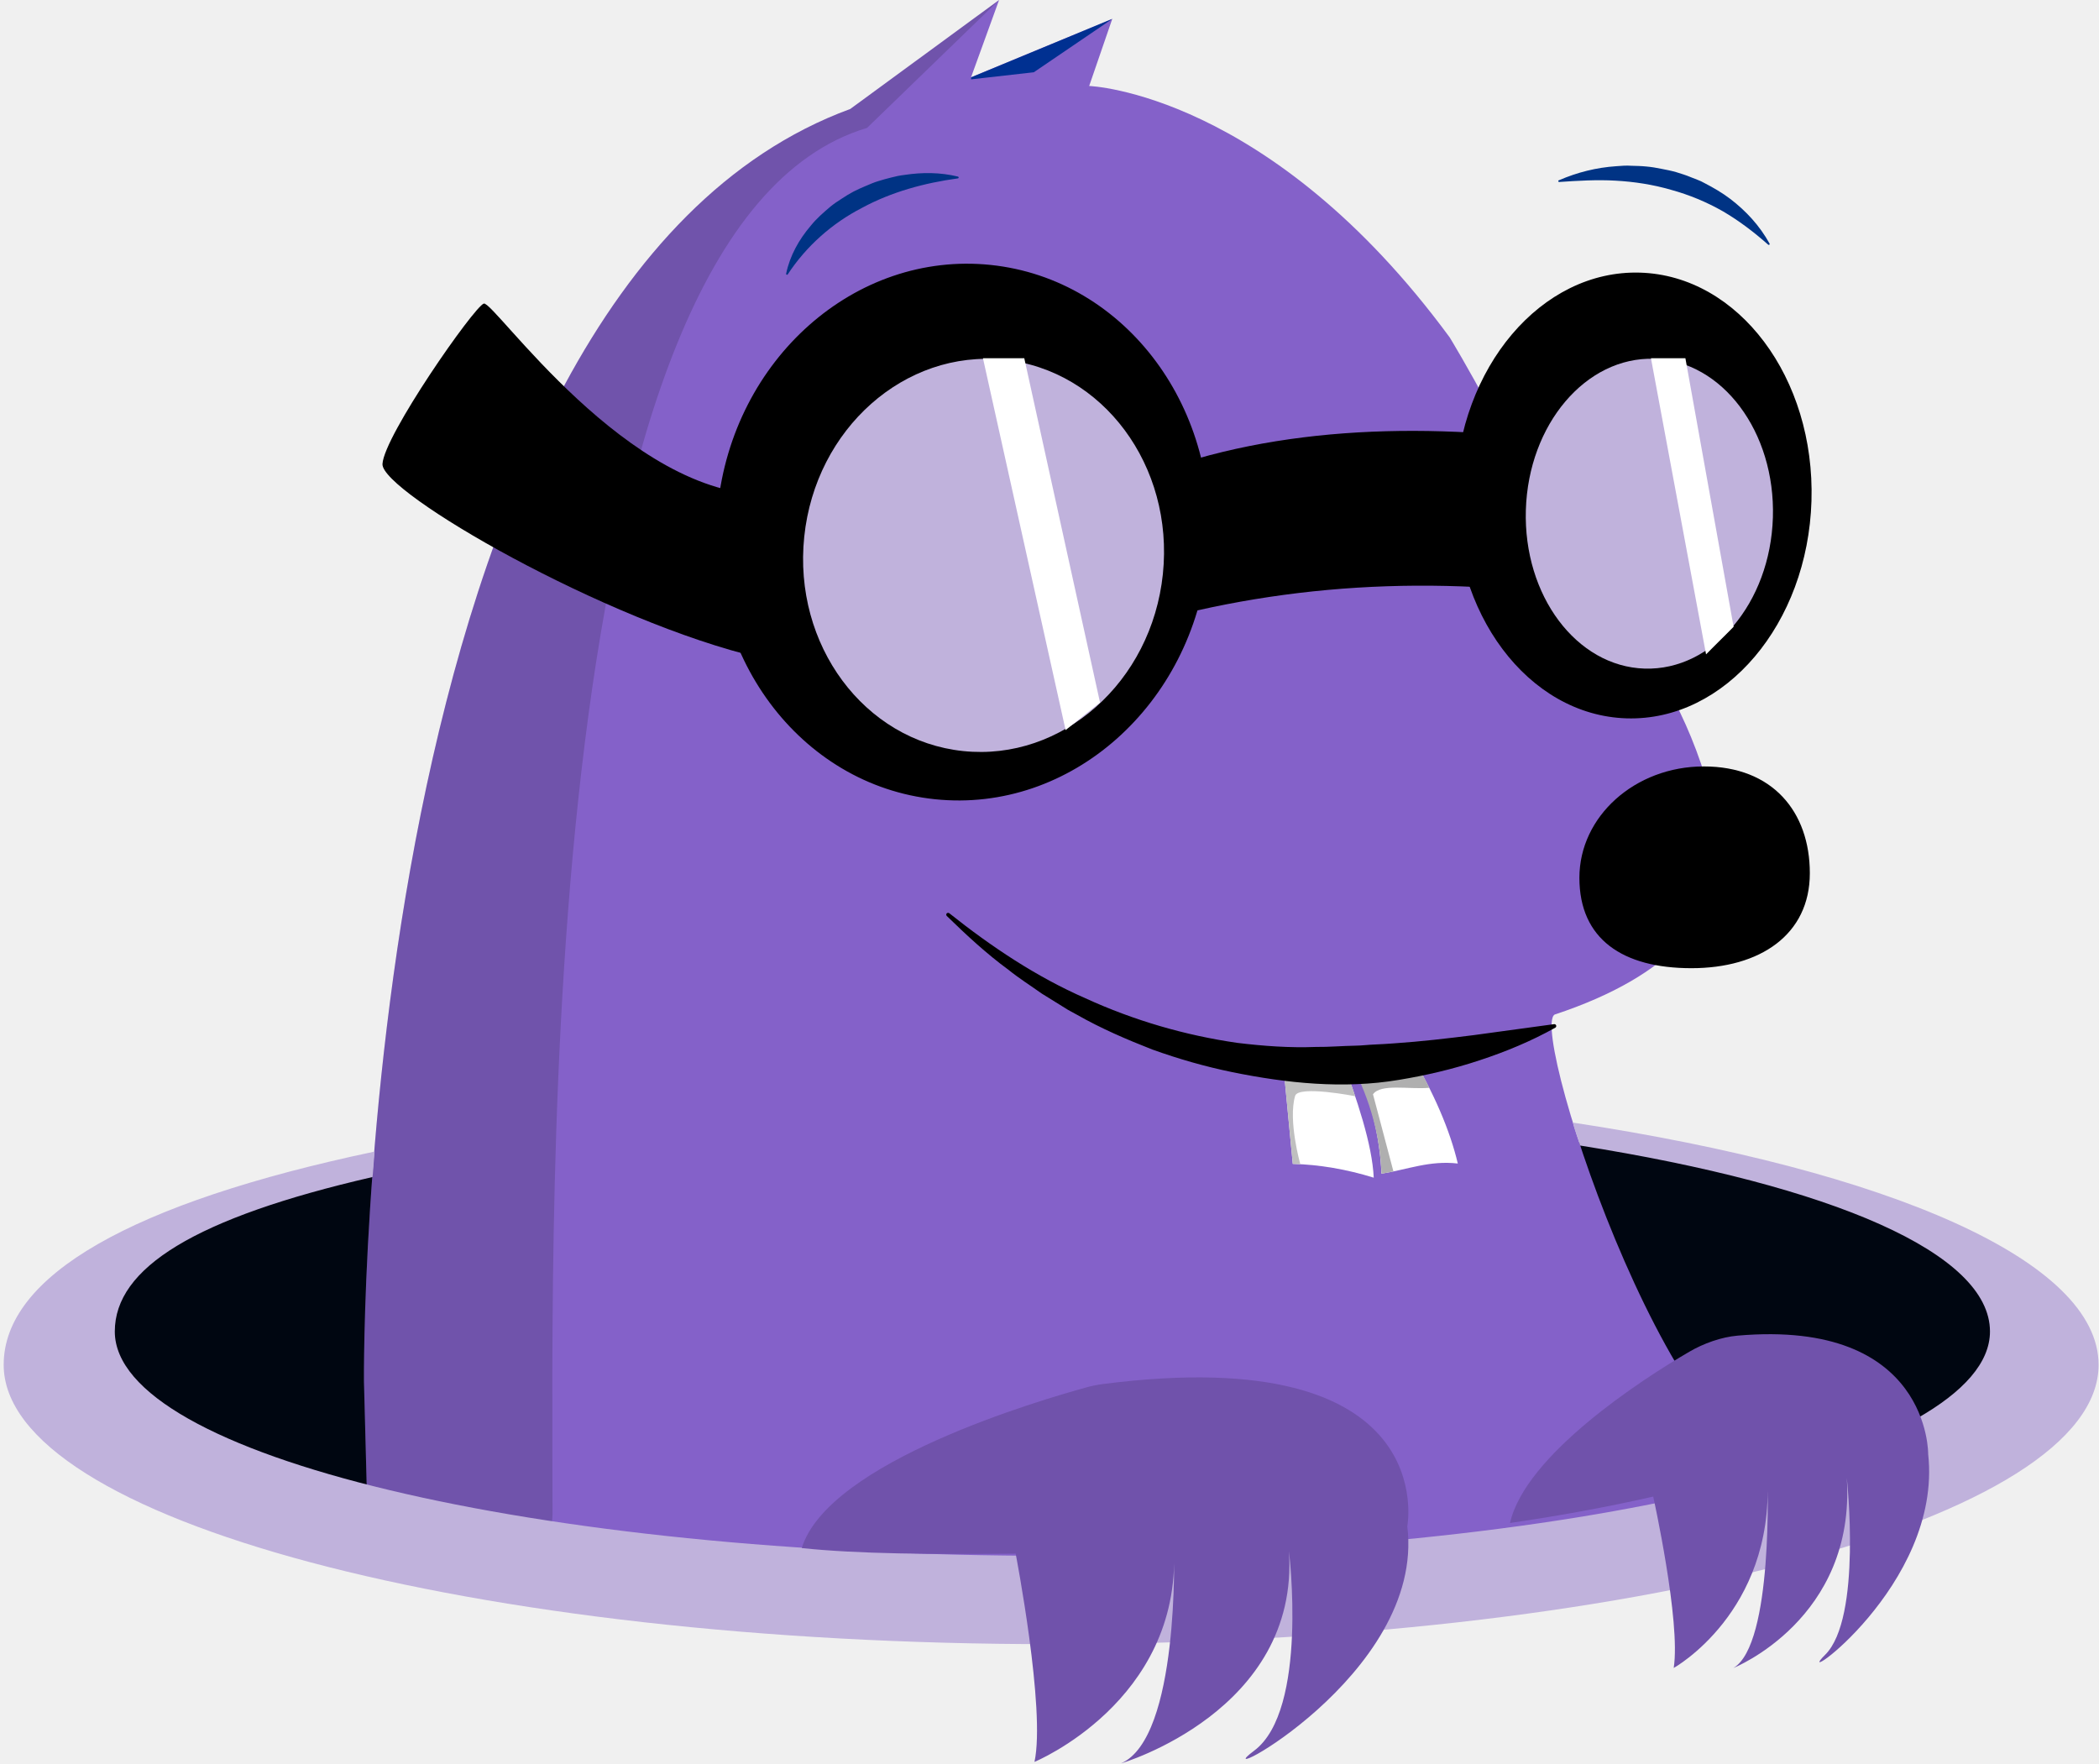
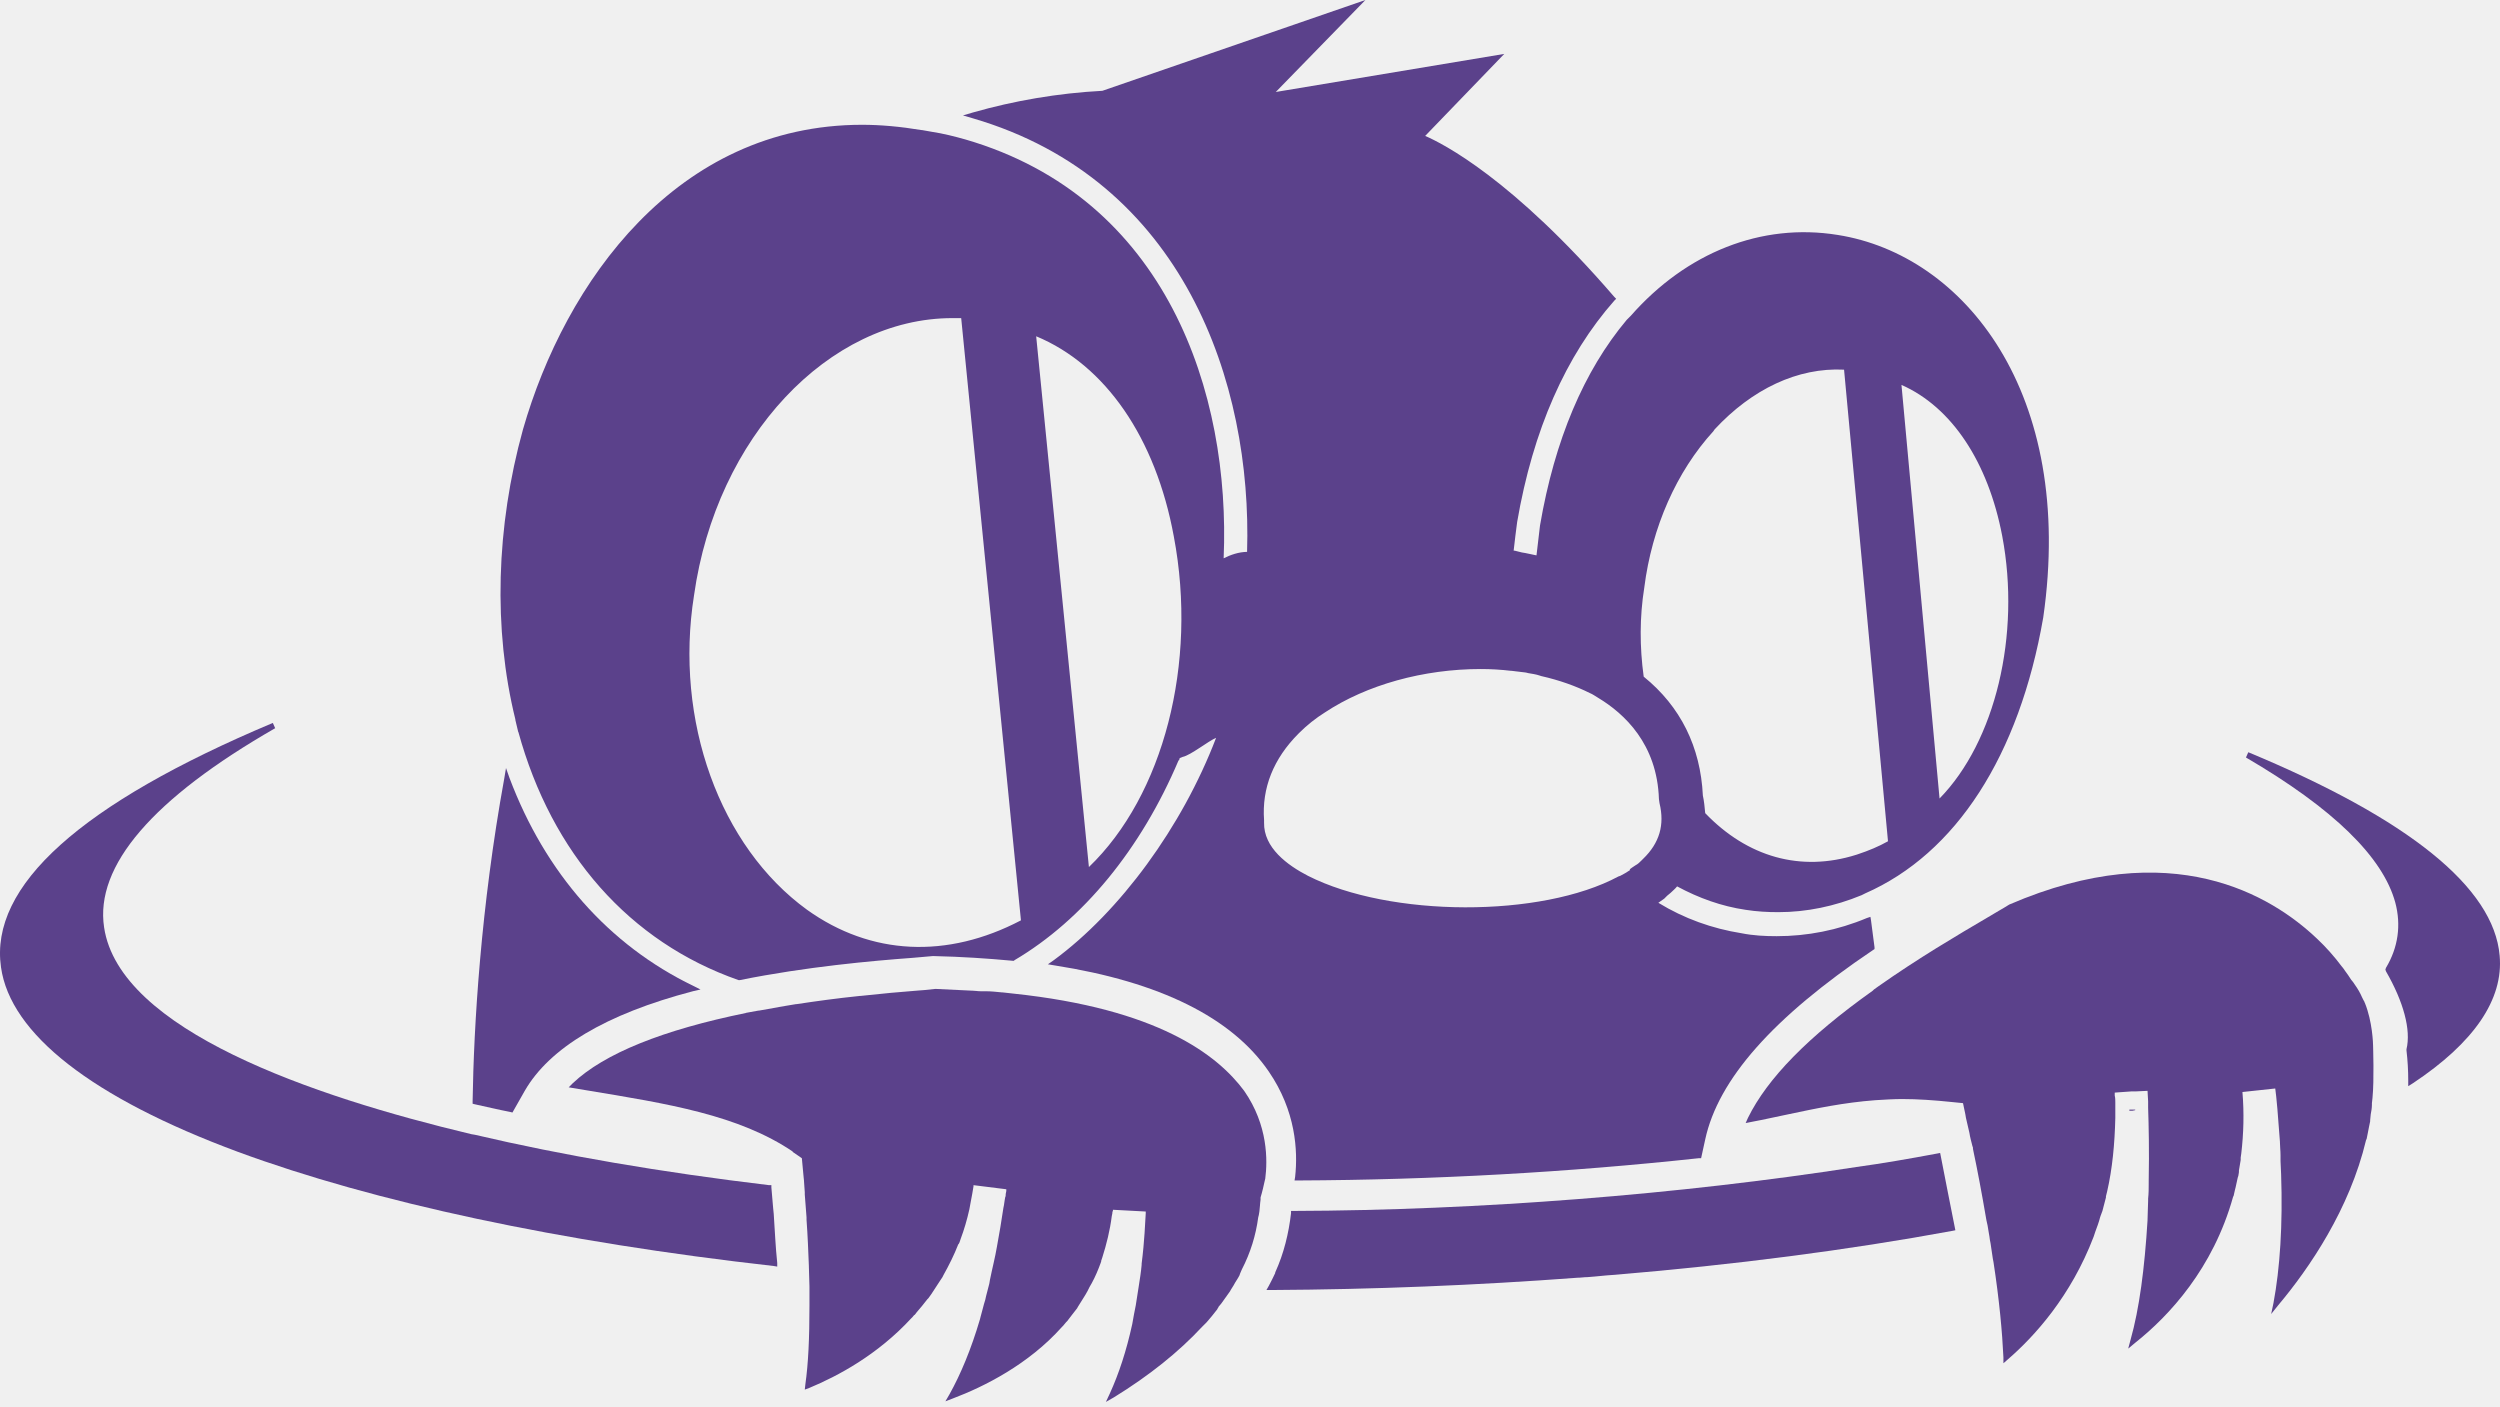
- <svg xmlns="http://www.w3.org/2000/svg" width="513" height="431" viewBox="0 0 513 431" fill="none">
-   <path d="M257.839 379.936C387.35 379.936 492.339 355.391 492.339 325.114C492.339 294.836 387.35 270.291 257.839 270.291C128.328 270.291 23.339 294.836 23.339 325.114C23.339 355.391 128.328 379.936 257.839 379.936Z" fill="#000611" />
-   <path d="M88.954 337.621C88.954 337.621 86.395 71.204 207.808 26.636L244.176 0L237.328 18.887L271.84 4.614L266.199 21.014C266.199 21.014 310.262 22.545 354.326 82.486C354.326 82.486 372.762 112.708 378.926 133.722C378.926 133.722 405.598 153.294 416.843 190.076C416.843 190.076 438.866 228.499 379.953 247.962C373.393 251.909 411.815 367.807 440.722 358.814C445.336 368.546 191.228 427.586 89.693 365.915" fill="#8461C9" />
-   <path d="M88.954 337.621C88.954 337.621 86.395 71.204 207.808 26.636L244.176 0L211.899 31.268C130.405 55.579 135.036 295.36 135.036 369.97C135.036 385.991 107.931 377.701 89.693 365.915" fill="black" fill-opacity="0.15" />
-   <path d="M442.326 213.414C442.326 228.445 430.161 236.627 413.383 236.627C396.605 236.627 386.008 229.544 386.008 214.532C386.008 199.52 399.614 187.319 416.393 187.319C433.189 187.301 442.326 198.384 442.326 213.414Z" fill="black" />
-   <path d="M384.422 274.364C384.801 276.202 385.72 278.221 386.171 279.969C448.039 289.791 486.354 306.317 486.354 325.42C486.354 355.697 383.756 380.242 257.206 380.242C130.657 380.242 28.059 355.697 28.059 325.42C28.059 309.885 47.649 297.648 91.063 287.664C91.207 285.79 91.387 283.411 91.55 281.447C32.168 293.954 0.9 311.814 0.9 333.566C0.9 371.268 115.519 401.833 256.9 401.833C398.281 401.833 512.9 371.268 512.9 333.566C512.9 308.119 461.808 286.114 384.422 274.364Z" fill="#C0B2DC" />
-   <path d="M185.84 160.79C147.904 151.96 93.154 120.259 93.478 113.411C93.803 106.563 115.826 75.006 118.24 74.195C120.655 73.384 153.563 121.683 188.039 120.872L185.84 160.79Z" fill="black" />
-   <path d="M394.497 109.752C357.192 103.408 319.256 103.03 286.168 114.077L282.239 151.761C319.166 141.759 357.769 140.461 398.066 147.85L394.497 109.752Z" fill="black" />
-   <path d="M294.661 136.218C298.382 100.462 274.828 68.71 242.051 65.299C209.274 61.888 179.686 88.11 175.965 123.867C172.244 159.623 195.799 191.375 228.576 194.786C261.353 198.197 290.941 171.975 294.661 136.218Z" fill="black" stroke="black" stroke-width="1.105" stroke-miterlimit="10" />
-   <path d="M284.209 140.3C286.957 113.889 269.564 90.436 245.36 87.917C221.156 85.399 199.307 104.768 196.558 131.179C193.81 157.591 211.203 181.044 235.407 183.563C259.611 186.081 281.46 166.712 284.209 140.3Z" fill="#C0B2DC" />
-   <path d="M442.3 122.397C443.198 92.552 424.628 67.777 400.822 67.06C377.016 66.343 356.989 89.956 356.09 119.801C355.191 149.645 373.761 174.42 397.568 175.137C421.374 175.854 441.401 152.241 442.3 122.397Z" fill="black" stroke="black" stroke-width="0.856" stroke-miterlimit="10" />
-   <path d="M433.299 126.455C433.929 105.544 420.923 88.185 404.25 87.683C387.577 87.181 373.55 103.726 372.921 124.637C372.291 145.548 385.297 162.907 401.97 163.409C418.643 163.911 432.67 147.366 433.299 126.455Z" fill="#C0B2DC" />
-   <path d="M250.336 87.55L240.237 87.55L260.435 178.437L268.85 171.705L250.336 87.55Z" fill="white" />
-   <path d="M403.498 87.55H411.914L423.695 153.191L416.963 159.923" fill="white" />
-   <path d="M356.288 284.367C349.385 283.574 344.087 285.826 337.617 286.854C337.311 278.059 334.896 267.552 330.102 258.451L344.195 256.631C350.521 267.066 354.432 276.473 356.288 284.367Z" fill="white" />
-   <path d="M335.744 287.825C329.094 285.771 322.498 284.635 315.956 284.455L313.289 256.647L327.472 257.458C331.743 268.866 335.366 279.715 335.744 287.825Z" fill="white" />
-   <path d="M315.956 284.455L313.289 256.647L327.472 257.458C328.139 259.08 331.257 267.875 331.203 267.911C331.203 267.911 317.308 265.19 316.533 267.839C314.767 273.804 317.795 284.527 317.795 284.527C317.795 284.527 316.785 284.473 315.956 284.455Z" fill="#BFBFBF" />
-   <path d="M337.637 286.854C337.331 278.06 335.042 269.085 330.266 259.966L345.549 258.885C347.116 261.48 349.333 265.859 349.333 265.859C344.431 266.31 337.475 264.76 335.564 267.445L340.557 286.296C340.538 286.314 338.502 286.728 337.637 286.854Z" fill="#AFAFAF" />
-   <path d="M192.147 66.825C193.066 62.463 195.282 58.517 198.166 55.147C199.572 53.398 201.266 51.939 202.96 50.497C203.825 49.794 204.744 49.163 205.699 48.569C206.636 47.956 207.573 47.361 208.565 46.839C209.556 46.334 210.565 45.865 211.592 45.451C212.62 45.018 213.611 44.568 214.674 44.261C215.719 43.937 216.782 43.631 217.846 43.378C218.909 43.09 219.972 42.874 221.072 42.748C225.379 42.099 229.758 42.099 234.065 43.144L234.137 43.162C234.245 43.198 234.318 43.306 234.3 43.432C234.282 43.523 234.21 43.577 234.12 43.595C225.956 44.712 217.882 46.893 210.673 50.803C203.392 54.552 197.049 60.157 192.525 67.059C192.453 67.167 192.327 67.185 192.219 67.113C192.147 67.059 192.111 66.969 192.129 66.879L192.147 66.825Z" fill="#003384" />
-   <path d="M381.034 44.045C385.503 42.117 390.153 40.946 395.019 40.621C396.226 40.531 397.452 40.423 398.677 40.513C399.903 40.549 401.128 40.567 402.354 40.693C403.579 40.801 404.804 40.999 406.012 41.252C407.219 41.486 408.445 41.72 409.634 42.063C410.824 42.441 412.013 42.784 413.149 43.27C414.284 43.757 415.492 44.099 416.555 44.73C418.753 45.865 420.898 47.109 422.844 48.587C426.755 51.56 430.089 55.201 432.45 59.472L432.486 59.526C432.54 59.634 432.504 59.76 432.396 59.832C432.306 59.886 432.216 59.868 432.144 59.796C428.701 56.751 425.043 53.957 421.06 51.632C417.077 49.362 412.806 47.596 408.391 46.388C403.994 45.108 399.434 44.406 394.856 44.153C390.261 43.883 385.665 44.171 381.07 44.478C380.944 44.478 380.853 44.388 380.835 44.279C380.835 44.189 380.89 44.099 380.962 44.063L381.034 44.045Z" fill="#003384" />
-   <path d="M404.049 365.771C404.049 365.771 410.825 396.354 409.059 407.654C409.059 407.654 433.478 394.101 431.964 361.193C431.964 361.193 433.478 401.887 423.656 407.654C423.656 407.654 453.609 395.723 451.356 361.193C451.356 361.193 455.141 395.435 446.076 404.428C437.011 413.403 474.784 387.649 471.252 355.39C471.252 355.39 471.721 322.338 424.702 326.429C420.683 326.772 416.339 328.34 412.861 330.376C401.111 337.224 372.817 355.607 369.05 372.223C380.783 370.511 392.352 368.42 404.049 365.771Z" fill="#7052AB" />
-   <path d="M237.346 18.905L271.858 4.614L252.665 17.662L237.346 19.392" fill="#003091" />
-   <path d="M248.232 379.72C248.232 379.72 255.603 417.89 252.827 430.613C252.827 430.613 288.475 415.907 286.925 378.656C286.925 378.656 288.331 424.72 273.985 430.974C273.985 430.974 317.634 418.214 315.021 379.125C315.021 379.125 319.833 417.944 306.515 427.874C293.214 437.804 348.433 409.618 343.946 373.052C343.946 373.052 352.632 327.564 269.498 338.269C268.164 338.45 266.812 338.72 265.515 339.08C254.504 342.126 202.511 357.174 195.951 378.35C209.485 379.792 228.228 379.918 248.232 379.72Z" fill="#7052AB" />
-   <path d="M232.013 223.2C242.339 231.418 253.333 238.753 265.281 243.979C277.121 249.404 289.665 253.044 302.406 254.882C308.786 255.657 315.22 256.126 321.617 255.873C324.825 255.909 328.015 255.621 331.205 255.567C332.809 255.549 334.395 255.333 335.999 255.279C337.603 255.189 339.189 255.134 340.811 254.99C347.244 254.558 353.678 253.801 360.166 252.99L379.828 250.305C380.08 250.269 380.314 250.449 380.35 250.701C380.368 250.899 380.278 251.08 380.116 251.17C374.223 254.468 367.988 257.045 361.572 259.153C355.156 261.28 348.56 262.83 341.856 263.929C328.357 266.2 314.463 264.74 301.181 262.037C294.513 260.667 287.989 258.793 281.627 256.504C275.319 254.035 269.12 251.368 263.263 248.034L261.046 246.826L258.902 245.493L254.63 242.844C251.891 240.897 249.062 239.113 246.448 237.005C241.06 233.058 236.158 228.498 231.4 223.867C231.22 223.686 231.22 223.398 231.382 223.236C231.544 223.074 231.815 223.056 232.013 223.2Z" fill="black" />
+ <svg xmlns="http://www.w3.org/2000/svg" width="512" height="288" viewBox="0 0 512 288" fill="none">
+   <path d="M104.469 227.723L104.949 227.843L107.468 223.404C112.508 214.645 124.026 207.686 141.903 203.007L143.463 202.647L142.023 201.927C124.626 193.529 111.668 178.771 104.349 159.334L103.629 157.294L103.269 159.454C98.47 185.85 97.03 209.966 96.79 225.563V226.043L97.27 226.163C99.55 226.643 101.949 227.243 104.469 227.723Z" fill="#5B418B" />
+   <path d="M105.547 147.336V147.456L106.147 149.976V149.856C112.986 174.812 128.943 192.929 151.259 200.727H151.379H151.499C165.177 197.968 178.735 196.768 186.894 196.168C188.453 196.048 189.773 195.928 190.973 195.808H191.093H191.333C196.852 195.928 202.251 196.288 207.41 196.768H207.65L207.77 196.648C221.808 188.369 233.686 173.852 241.365 155.735L241.485 155.675L241.605 155.255L242.205 155.015C243.853 154.685 247.489 151.739 249.055 151.112C242.096 169.349 229.367 186.69 215.809 196.648L214.609 197.488L216.049 197.728C237.525 201.087 252.283 208.406 259.842 219.444C265.361 227.483 265.841 235.642 265.241 241.041L265.121 241.761H265.841C293.676 241.641 321.272 240.081 347.907 237.202H348.387L349.227 233.362C351.867 221.124 363.025 208.406 383.542 194.608L383.902 194.368V194.009C383.662 192.209 383.422 190.289 383.182 188.489L383.062 187.77L382.342 188.01C376.343 190.529 370.104 191.729 363.865 191.729C361.465 191.729 359.066 191.609 356.666 191.129C350.667 190.169 344.908 188.13 339.629 184.89C339.989 184.65 340.469 184.29 340.829 184.05C340.949 183.93 341.069 183.81 341.189 183.69C341.309 183.57 341.309 183.57 341.428 183.45L342.148 182.85C342.628 182.37 343.108 182.01 343.468 181.531C347.907 183.93 352.587 185.61 357.506 186.33C359.786 186.69 361.945 186.81 364.225 186.81C369.984 186.81 375.743 185.61 381.262 183.33L381.982 182.97C400.579 174.812 413.537 154.775 418.456 126.46C425.055 80.507 402.259 52.191 376.343 48.112C360.745 45.593 345.388 51.712 333.99 64.669L333.75 64.909C333.63 65.029 333.63 65.029 333.51 65.15L333.15 65.509C324.391 75.948 318.392 90.105 315.393 107.623C315.153 109.542 314.913 111.582 314.673 113.742C313.953 113.622 313.113 113.382 312.393 113.262L311.673 113.142C311.193 113.022 310.713 112.902 310.234 112.782H309.994C310.234 110.622 310.474 108.702 310.714 106.903C313.953 88.066 320.672 72.828 330.63 61.55L330.99 61.19L330.63 60.83C309.754 36.594 295.476 29.395 291.877 27.835L308.074 11.038L261.281 18.837L279.639 0L225.767 18.597C216.649 19.077 207.65 20.637 199.252 23.036L197.212 23.636L199.252 24.236C242.325 36.834 256.482 78.347 255.402 113.022C253.677 113.046 252.059 113.612 250.603 114.341C252.043 80.507 238.965 40.553 197.692 28.555C195.532 27.956 193.253 27.356 190.853 26.996L188.813 26.636H188.693C184.374 25.916 180.295 25.556 176.575 25.556C138.541 25.556 115.745 57.831 107.107 87.946C101.587 107.863 100.988 128.859 105.547 147.336ZM212.209 68.869C226.367 74.748 236.685 89.626 240.405 109.902C245.324 135.938 238.245 162.934 223.008 177.571L212.209 68.869ZM142.141 121.9C146.7 89.505 169.736 65.15 195.052 65.15C195.652 65.15 196.252 65.15 196.852 65.15L209.09 188.489C193.972 196.408 178.375 195.688 165.297 186.33C147.42 173.372 138.062 147.576 142.141 121.9ZM389.421 78.827C399.739 83.386 407.178 94.665 410.057 109.782C413.897 130.059 408.618 151.895 397.219 163.533L389.421 78.827ZM350.907 88.306L351.147 87.946C358.826 79.667 368.184 75.228 377.663 75.708L386.661 172.292C384.741 173.372 382.702 174.212 380.542 174.932L380.182 175.052C368.784 178.651 357.866 175.532 349.227 166.533C349.107 165.213 348.987 164.013 348.747 162.934C348.267 152.975 344.188 144.697 336.629 138.578C335.789 132.459 335.789 126.34 336.749 120.341C338.309 107.983 343.348 96.584 350.907 88.306ZM333.87 178.171C333.15 178.651 332.55 179.011 331.83 179.371L331.47 179.491C315.633 188.01 284.678 187.89 267.88 179.371C263.681 177.211 258.762 173.612 258.882 168.453V168.213V167.973C258.402 161.374 260.802 155.375 265.961 150.216L266.081 150.096C267.64 148.536 269.44 147.096 271.36 145.896C279.878 140.257 291.517 137.018 303.275 137.018C305.314 137.018 307.354 137.138 309.394 137.378H309.514C310.474 137.498 311.553 137.618 312.513 137.738L312.993 137.858C313.713 137.978 314.553 138.098 315.273 138.338L315.633 138.458C319.352 139.297 322.712 140.497 325.591 141.937C326.191 142.177 326.671 142.537 327.271 142.897C332.67 146.136 339.389 152.375 339.749 163.653L339.869 164.493C340.949 168.933 339.869 172.652 336.509 175.892L336.149 176.251C335.789 176.611 335.429 176.971 334.95 177.211C334.71 177.331 334.47 177.571 334.23 177.691C334.11 177.811 333.87 177.931 333.75 178.051L333.87 178.171Z" fill="#5B418B" />
+   <path d="M158.459 248.599L158.339 247.4C158.219 245.84 158.099 244.4 157.979 243.2V242.72H157.499C135.423 240.081 115.146 236.601 97.269 232.402L96.549 232.282C63.794 224.483 24.441 210.925 21.321 189.929C19.401 177.331 31.28 163.533 56.355 149.135L55.876 148.056C16.522 164.613 -2.195 181.41 0.205 198.088C2.124 211.765 18.922 224.843 48.677 235.881C76.632 246.2 114.666 254.358 158.459 259.278L159.179 259.398V258.678C158.819 255.318 158.699 252.079 158.459 248.599Z" fill="#5B418B" />
+   <path d="M397.461 236.721L397.341 236.122L396.741 236.242C390.982 237.321 385.463 238.281 380.184 239.001C343.95 244.64 302.917 247.88 264.883 248H264.403V248.48C263.923 252.559 262.963 256.638 261.163 260.598V260.718C260.804 261.557 260.324 262.397 259.844 263.357L259.364 264.197H260.324C281.32 264.077 302.317 263.237 323.073 261.678C323.793 261.678 324.393 261.557 325.113 261.557L326.553 261.438C327.393 261.318 328.233 261.318 329.073 261.198L330.752 261.078C355.108 259.038 378.385 256.038 399.861 252.079L400.461 251.959L400.341 251.359C399.381 246.44 398.301 241.161 397.461 236.721Z" fill="#5B418B" />
+   <path d="M511.924 195.688C510.724 181.77 493.327 167.732 460.452 154.055L459.972 155.135C477.849 165.573 488.048 175.531 490.567 184.89C491.767 189.449 491.167 194.008 488.648 198.208L488.528 198.567L488.648 198.927C492.247 205.166 493.807 210.925 492.847 214.885V215.005V215.125C493.087 217.164 493.207 219.204 493.207 221.364V222.444L494.167 221.844C506.645 213.565 512.764 204.687 511.924 195.688Z" fill="#5B418B" />
+   <path d="M207.532 203.487L205.372 203.247H205.252C204.052 203.127 202.972 203.007 201.772 203.007H200.813C200.213 203.007 199.613 202.887 199.133 202.887H199.013C196.853 202.767 194.454 202.647 191.574 202.527L189.295 202.767C188.815 202.767 188.215 202.887 187.735 202.887C184.495 203.127 180.656 203.487 176.217 203.967H176.097C171.417 204.447 167.098 205.047 163.139 205.647H163.019L159.419 206.247H159.539C158.1 206.487 156.78 206.727 155.46 206.967H155.34L152.7 207.447H152.82C135.783 210.926 123.785 215.725 117.306 221.844L116.466 222.684L120.066 223.284C136.743 226.044 151.261 228.323 162.419 235.882H162.299L164.219 237.202L164.578 241.041C164.698 241.881 164.698 242.961 164.818 244.161V244.641C164.938 246.08 165.058 247.64 165.178 249.32V249.8C165.418 253.039 165.538 256.279 165.658 259.278V259.398C165.658 260.718 165.778 262.158 165.778 263.478C165.778 264.797 165.778 266.117 165.778 267.437C165.778 274.036 165.538 279.315 164.938 283.514L164.818 284.594L165.778 284.234C171.537 281.835 179.696 277.515 186.655 269.956L186.895 269.716C187.015 269.596 187.135 269.357 187.375 269.237L187.735 268.757C188.455 267.917 189.175 267.077 189.894 266.117L190.134 265.877L190.734 265.037C191.334 264.077 191.934 263.238 192.534 262.278L192.774 261.918C192.894 261.798 192.894 261.678 193.014 261.558L193.254 261.078C194.334 259.158 195.414 256.999 196.253 254.839L196.373 254.719C196.373 254.599 196.493 254.479 196.493 254.479L196.733 253.759C197.453 251.839 198.053 249.8 198.533 247.64L198.773 246.32C198.893 245.72 199.013 245.12 199.133 244.401L199.373 242.961C199.373 242.841 199.373 242.841 199.373 242.721L206.092 243.561C206.092 243.681 206.092 243.801 206.092 243.921L205.972 244.521C205.972 244.76 205.972 245.001 205.852 245.24C205.732 245.72 205.732 246.2 205.612 246.8L205.492 247.4C205.132 249.92 204.652 252.679 204.172 255.319C203.812 257.478 203.212 259.758 202.732 262.158L202.612 262.878C202.372 263.957 202.012 265.037 201.772 266.237C201.413 267.317 201.173 268.517 200.813 269.716L200.693 270.196C198.893 276.315 196.733 281.475 194.454 285.554L193.614 286.994L195.174 286.394C201.532 283.994 210.651 279.435 217.49 271.756L217.73 271.516C217.97 271.276 218.09 271.036 218.33 270.796L218.57 270.556C219.17 269.716 219.89 268.877 220.609 267.917L220.729 267.677L221.329 266.717C221.929 265.757 222.649 264.677 223.129 263.597L223.609 262.758C224.329 261.438 224.929 259.998 225.409 258.678L225.529 258.318C225.529 258.318 225.529 258.318 225.529 258.198L225.769 257.478C226.608 254.839 227.328 251.959 227.688 249.08L227.808 248.48C227.808 248.36 227.808 248.12 227.928 248C227.928 247.88 227.928 247.88 227.928 247.76L234.647 248.12C234.647 248.24 234.647 248.36 234.647 248.48C234.527 250.28 234.407 254.119 233.807 258.798V259.038C233.687 260.478 233.447 261.918 233.207 263.478C232.967 264.797 232.847 265.997 232.607 267.317C232.368 268.517 232.128 269.716 231.888 271.156C230.688 276.675 229.128 281.355 227.328 285.314L226.488 287.114L228.168 286.154C235.367 281.715 241.366 276.915 246.165 271.756L247.125 270.796C247.845 269.956 248.565 269.117 249.285 268.157L249.405 267.917C249.525 267.797 249.525 267.797 249.525 267.677L250.125 266.957C250.725 266.117 251.324 265.277 251.924 264.437L252.044 264.197L252.644 263.238C253.004 262.518 253.484 261.918 253.844 261.198C253.844 261.078 253.964 260.958 253.964 260.838L254.324 259.998C256.124 256.519 257.204 252.919 257.683 249.32L257.803 248.84L257.923 248.12C258.043 247.28 258.043 246.44 258.163 245.72V245.24L258.403 244.401C258.523 243.921 258.763 243.081 259.003 241.881L259.123 241.401C259.603 237.682 259.723 230.483 254.804 223.404C249.285 215.965 237.047 206.607 207.532 203.487Z" fill="#5B418B" />
+   <path d="M486.008 214.165C486.008 213.805 485.888 209.246 484.329 205.407L484.209 205.167C484.209 205.047 484.209 205.047 484.089 204.927L483.729 204.207C483.369 203.367 482.889 202.527 482.289 201.687L482.049 201.327C481.929 201.207 481.809 200.967 481.689 200.847L481.569 200.727C481.089 200.008 480.729 199.408 480.249 198.808C480.129 198.688 480.129 198.568 480.009 198.448L479.529 197.848C478.09 195.928 476.41 194.009 474.49 192.209C465.252 183.45 444.855 170.852 411.501 185.25C410.181 186.09 408.621 186.93 407.061 187.89C400.942 191.489 392.784 196.288 384.625 202.047L383.785 202.647L383.545 202.887C370.227 212.366 361.949 220.884 357.989 228.923L357.509 230.003L358.709 229.763C361.349 229.283 363.868 228.683 366.268 228.203C371.907 227.003 377.666 225.803 384.025 225.323C385.945 225.204 387.864 225.084 389.544 225.084C392.784 225.084 396.143 225.324 399.622 225.683L402.022 225.923L402.502 228.203L402.622 228.923L403.342 232.042C403.462 232.882 403.702 233.722 403.942 234.682L404.062 235.042C404.062 235.162 404.062 235.162 404.062 235.282L404.182 235.882C404.902 239.241 405.861 244.28 406.821 249.92L407.061 250.999C407.181 251.959 407.421 252.919 407.541 253.999L407.661 254.599C407.781 255.679 408.021 256.758 408.141 257.838L408.261 258.438C409.461 266.237 410.061 272.836 410.301 277.995V279.195L411.261 278.355C416.66 273.676 424.098 265.517 428.778 253.279L429.138 252.199C429.498 251.239 429.858 250.279 430.098 249.32L430.217 248.96L430.577 248C430.817 247.04 431.057 246.2 431.297 245.24V245.12V245L431.537 244.04C432.617 239.361 433.097 234.202 433.217 228.923V228.443C433.217 228.083 433.217 227.843 433.217 227.483C433.217 226.883 433.217 226.403 433.217 225.803C433.217 225.324 433.217 224.844 433.097 224.364V223.764L436.456 223.524H437.296L439.816 223.404C439.816 224.124 439.936 224.844 439.936 225.563C439.936 225.683 439.936 225.923 439.936 226.043V226.883C440.056 230.483 440.176 235.642 440.056 241.761V242.241C440.056 243.321 440.056 244.4 439.936 245.48V245.96C439.936 247.16 439.816 248.48 439.816 249.8V249.92C439.216 259.758 438.136 268.037 436.336 274.396L435.857 276.195L437.296 274.995C444.255 269.476 453.254 259.758 457.333 245.12L457.453 244.88L457.693 243.801C457.933 242.961 458.053 242.121 458.293 241.161L458.413 240.801C458.413 240.561 458.533 240.321 458.533 239.961V239.721C458.653 239.001 458.773 238.281 458.893 237.562V237.202C458.893 237.202 458.893 237.202 458.893 237.082L459.013 236.242C459.493 232.162 459.613 227.963 459.253 223.644L465.972 222.924C466.212 224.604 466.572 228.683 466.931 233.842V233.962C466.931 234.802 467.052 235.642 467.052 236.602V236.842V236.962V237.801C467.052 238.641 467.171 239.601 467.171 240.441C467.531 250.879 466.932 259.758 465.612 266.837L465.132 269.116L466.572 267.317C472.931 259.758 481.209 247.64 484.569 233.482L484.689 233.242L484.929 232.042C485.049 231.203 485.289 230.363 485.409 229.643V229.403L485.528 228.203C485.648 227.603 485.768 226.883 485.768 226.283V225.923L485.888 224.844C486.248 221.124 486.008 214.645 486.008 214.165Z" fill="#5B418B" />
+   <path d="M436.093 227.483H436.693H437.293H436.693L437.293 227.363V227.243H436.693H436.093C436.093 227.243 436.093 227.363 436.093 227.483Z" fill="#5B418B" />
</svg>
